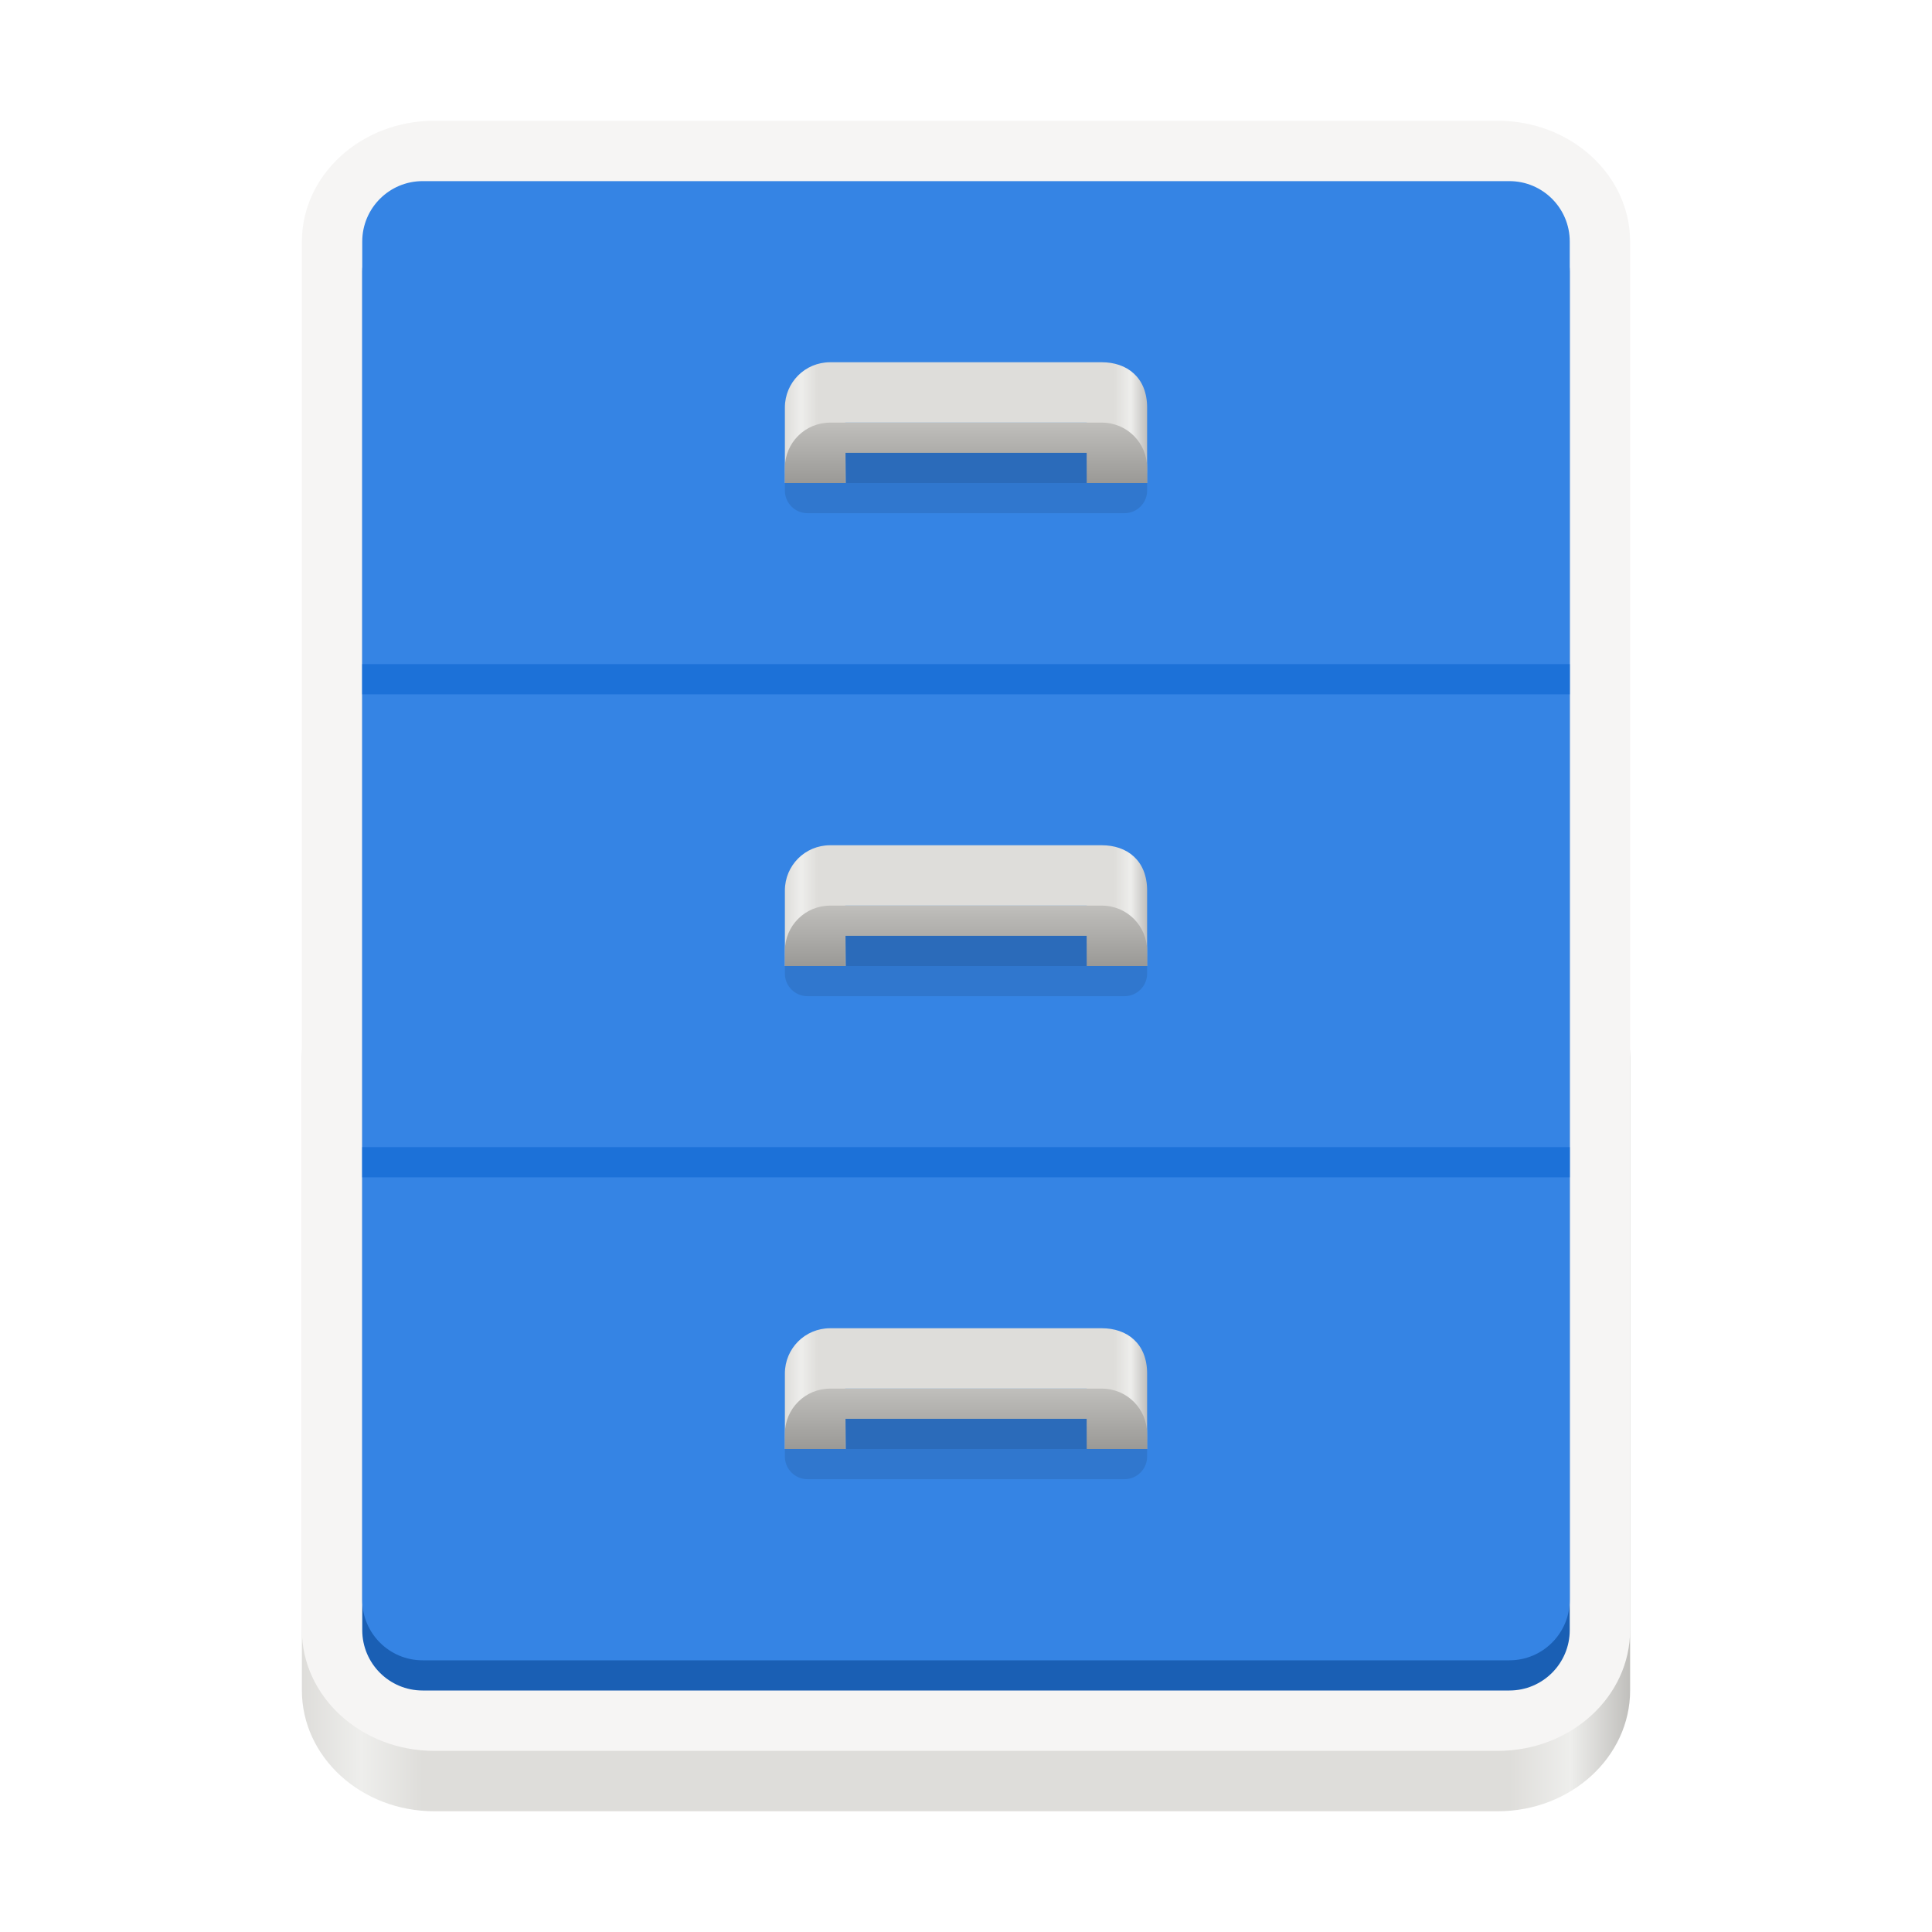
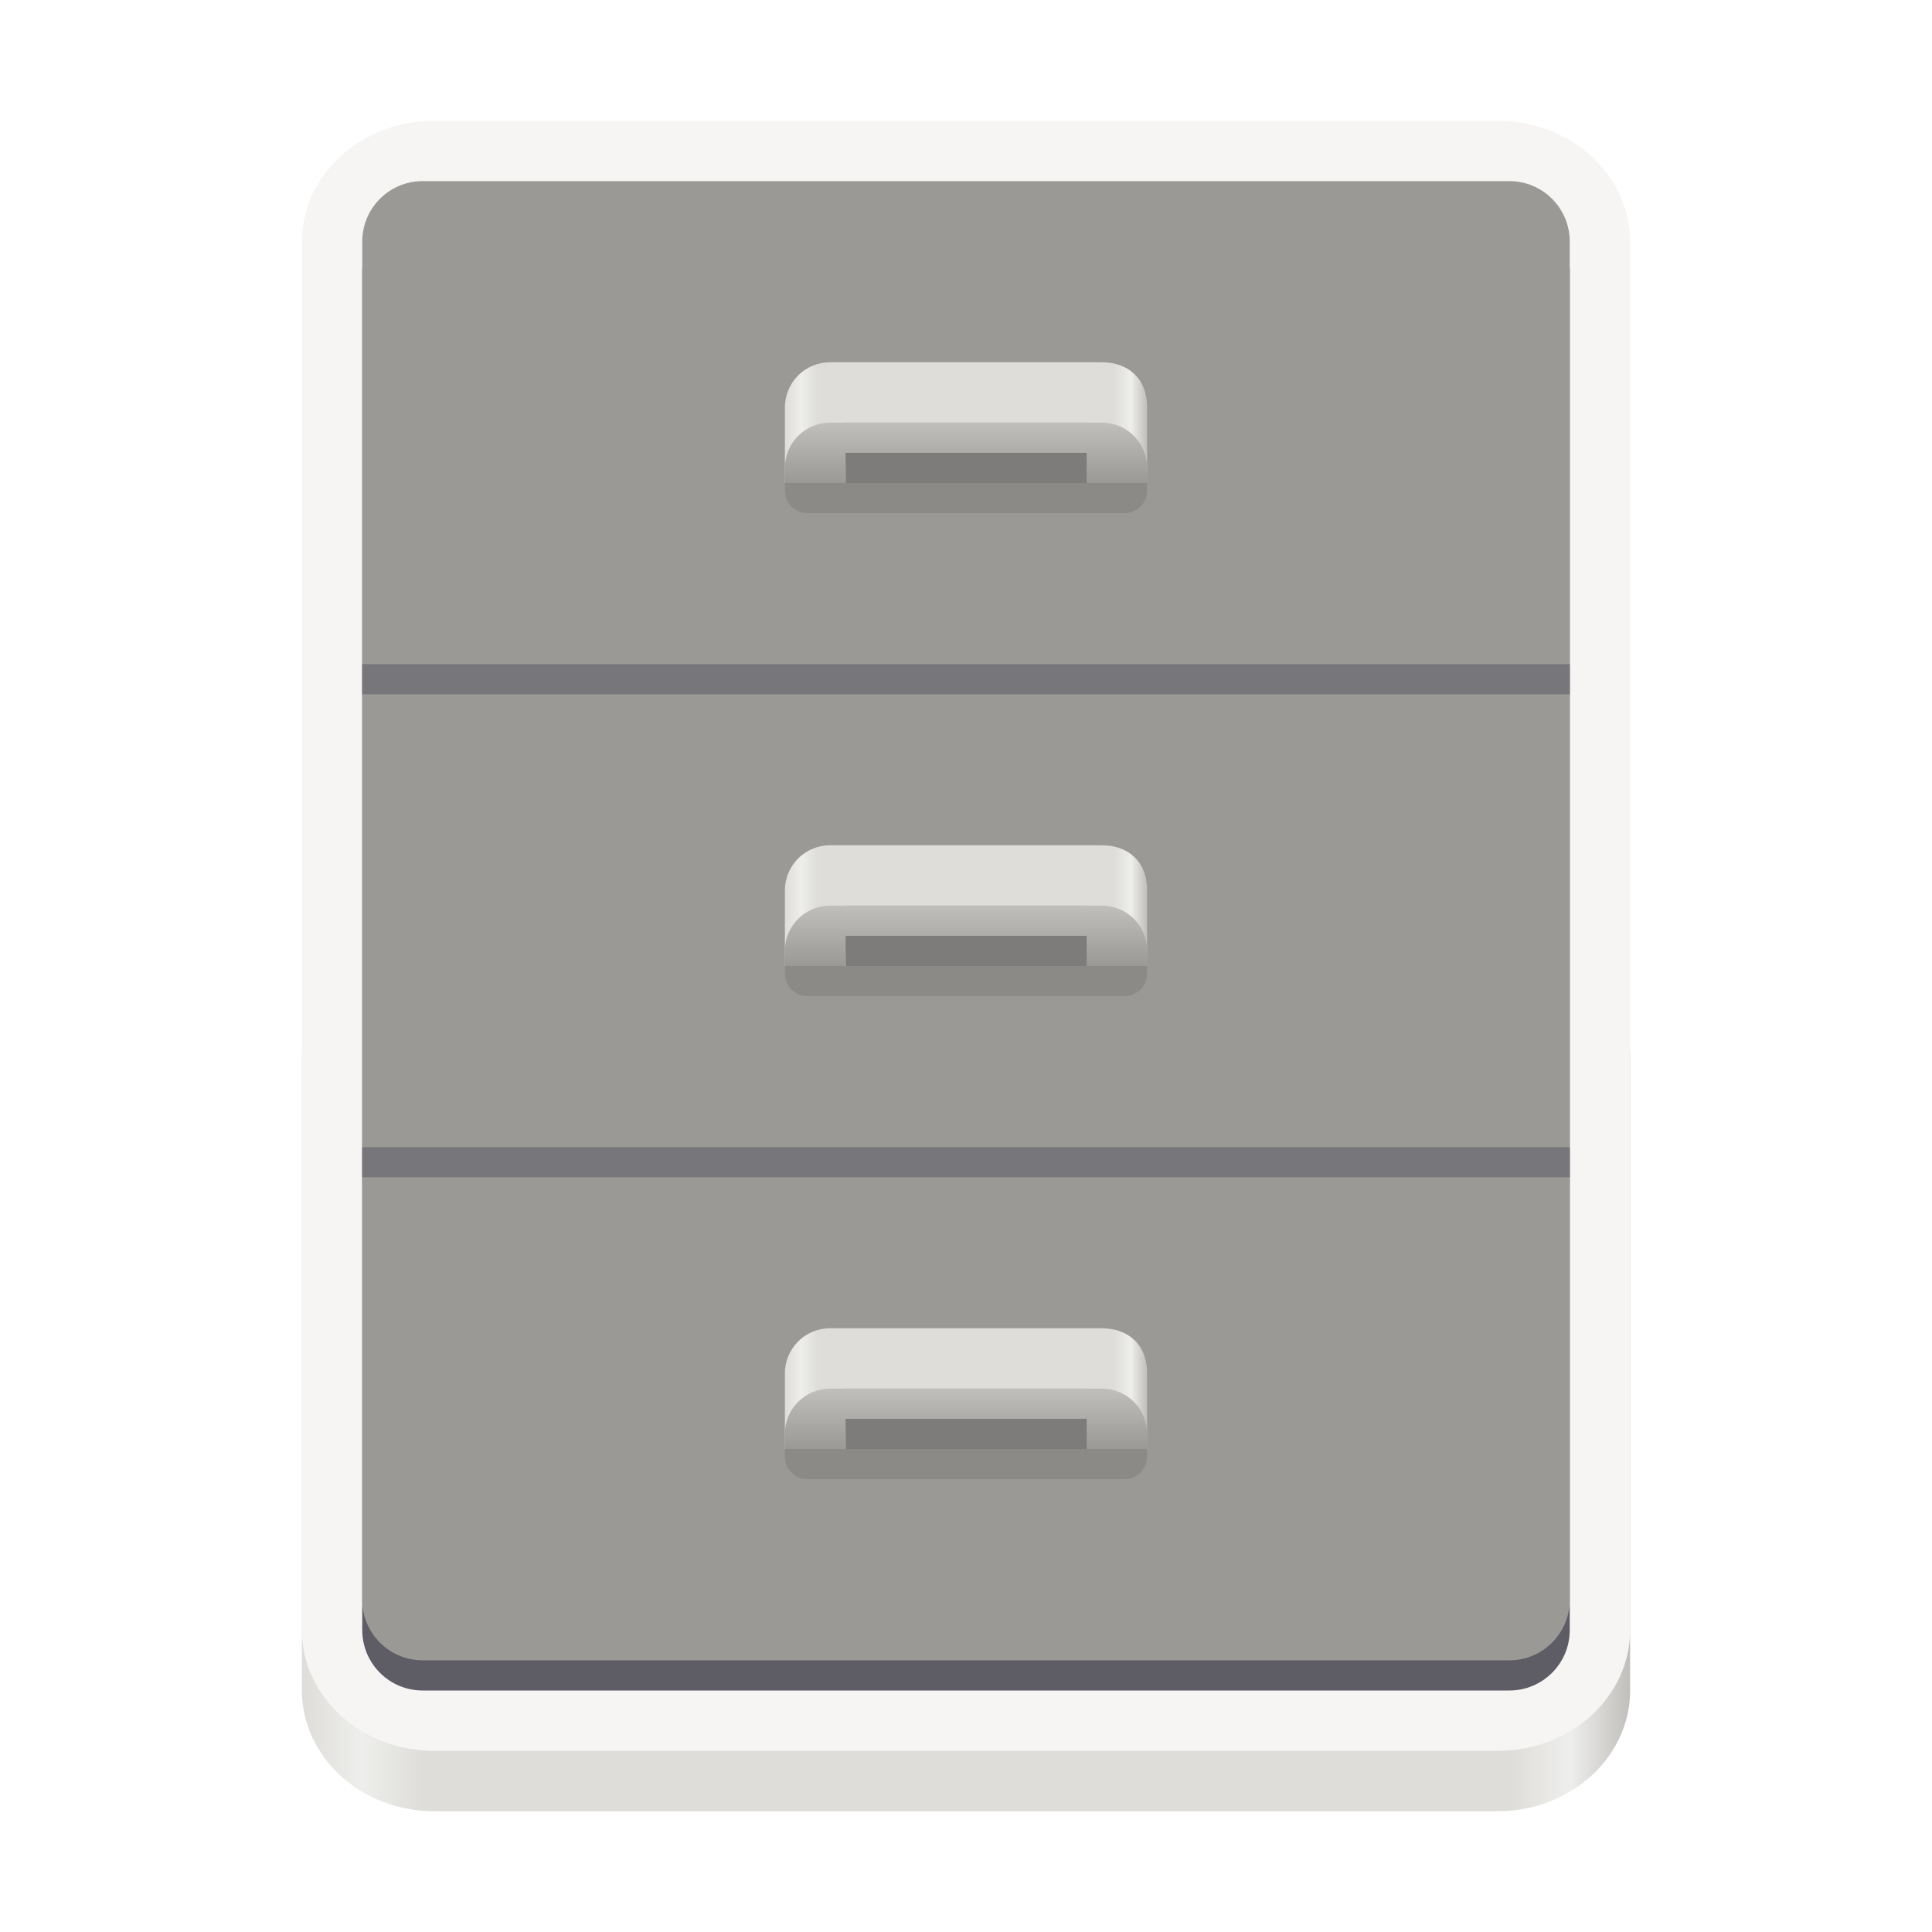
- <svg xmlns="http://www.w3.org/2000/svg" xmlns:xlink="http://www.w3.org/1999/xlink" viewBox="0 0 128 128" style="display:inline;enable-background:new" version="1.0" id="svg11300" height="128" width="128">
-   <defs id="defs3">
-     <linearGradient id="linearGradient1245">
-       <stop id="stop1241" offset="0" style="stop-color:#9a9996;stop-opacity:1" />
-       <stop id="stop1243" offset="1" style="stop-color:#c0bfbc;stop-opacity:1" />
+ <svg xmlns="http://www.w3.org/2000/svg" width="128" height="128" viewBox="0 0 128 128" fill="none">
+   <path d="M99.227 62H28.773C23.928 62 20 65.59 20 70.018V111.982C20 116.41 23.928 120 28.773 120H99.227C104.072 120 108 116.41 108 111.982V70.018C108 65.59 104.072 62 99.227 62Z" fill="url(#paint0_linear_23_168)" />
+   <path d="M99.227 8H28.773C23.928 8 20 11.59 20 16.018V107.982C20 112.41 23.928 116 28.773 116H99.227C104.072 116 108 112.41 108 107.982V16.018C108 11.59 104.072 8 99.227 8Z" fill="#F6F5F4" />
+   <path d="M100 14H28C25.791 14 24 15.792 24 18.002V107.998C24 110.208 25.791 112 28 112H100C102.209 112 104 110.208 104 107.998V18.002C104 15.792 102.209 14 100 14Z" fill="#5E5C64" />
+   <path d="M100 12H28C25.791 12 24 13.792 24 16.002V105.998C24 108.208 25.791 110 28 110H100C102.209 110 104 108.208 104 105.998V16.002C104 13.792 102.209 12 100 12Z" fill="#9A9996" />
+   <path d="M104 44H24V46H104V44Z" fill="#77767B" />
+   <path d="M104 76H24V78H104V76Z" fill="#77767B" />
+   <path d="M55 24H73C74.662 24 76 25 76 27V32H72.031L72 28H56L56.031 32H52V27C52 25.338 53.338 24 55 24Z" fill="url(#paint1_linear_23_168)" />
+   <path opacity="0.1" d="M74.5 30H53.5C52.672 30 52 30.672 52 31.5V32.5C52 33.328 52.672 34 53.5 34H74.5C75.328 34 76 33.328 76 32.5V31.5C76 30.672 75.328 30 74.5 30Z" fill="black" />
+   <path d="M55 28C53.338 28 52 29.338 52 31V32H56V30H72V32H76V31C76 29.338 74.662 28 73 28H55Z" fill="url(#paint2_linear_23_168)" />
+   <path opacity="0.1" d="M72 30H56V32H72V30Z" fill="black" />
+   <path d="M55 56H73C74.662 56 76 57 76 59V64H72.031L72 60H56L56.031 64H52V59C52 57.338 53.338 56 55 56Z" fill="url(#paint3_linear_23_168)" />
+   <path opacity="0.1" d="M74.5 62H53.5C52.672 62 52 62.672 52 63.5V64.5C52 65.328 52.672 66 53.5 66H74.5C75.328 66 76 65.328 76 64.5V63.5C76 62.672 75.328 62 74.5 62Z" fill="black" />
+   <path d="M55 60C53.338 60 52 61.338 52 63V64H56V62H72V64H76V63C76 61.338 74.662 60 73 60H55Z" fill="url(#paint4_linear_23_168)" />
+   <path opacity="0.1" d="M72 62H56V64H72V62Z" fill="black" />
+   <path d="M55 88H73C74.662 88 76 89 76 91V96H72.031L72 92H56L56.031 96H52V91C52 89.338 53.338 88 55 88Z" fill="url(#paint5_linear_23_168)" />
+   <path opacity="0.1" d="M74.5 94H53.5C52.672 94 52 94.672 52 95.5V96.5C52 97.328 52.672 98 53.5 98H74.5C75.328 98 76 97.328 76 96.5V95.5C76 94.672 75.328 94 74.5 94Z" fill="black" />
+   <path d="M55 92C53.338 92 52 93.338 52 95V96H56V94H72V96H76V95C76 93.338 74.662 92 73 92H55Z" fill="url(#paint6_linear_23_168)" />
+   <path opacity="0.1" d="M72 94H56V96H72V94Z" fill="black" />
+   <defs>
+     <linearGradient id="paint0_linear_23_168" x1="20" y1="66" x2="108" y2="66" gradientUnits="userSpaceOnUse">
+       <stop stop-color="#DEDDDA" />
+       <stop offset="0.045" stop-color="#EEEEEC" />
+       <stop offset="0.091" stop-color="#DEDDDA" />
+       <stop offset="0.909" stop-color="#DEDDDA" />
+       <stop offset="0.955" stop-color="#EEEEEC" />
+       <stop offset="1" stop-color="#C0BFBC" />
    </linearGradient>
-     <linearGradient id="linearGradient1697">
-       <stop style="stop-color:#deddda;stop-opacity:1" offset="0" id="stop1685" />
-       <stop id="stop1687" offset="0.045" style="stop-color:#eeeeec;stop-opacity:1" />
-       <stop style="stop-color:#deddda;stop-opacity:1" offset="0.091" id="stop1689" />
-       <stop id="stop1691" offset="0.909" style="stop-color:#deddda;stop-opacity:1" />
-       <stop style="stop-color:#eeeeec;stop-opacity:1" offset="0.955" id="stop1693" />
-       <stop style="stop-color:#c0bfbc;stop-opacity:1" offset="1" id="stop1695" />
+     <linearGradient id="paint1_linear_23_168" x1="52" y1="44" x2="76" y2="44" gradientUnits="userSpaceOnUse">
+       <stop stop-color="#DEDDDA" />
+       <stop offset="0.045" stop-color="#EEEEEC" />
+       <stop offset="0.091" stop-color="#DEDDDA" />
+       <stop offset="0.909" stop-color="#DEDDDA" />
+       <stop offset="0.955" stop-color="#EEEEEC" />
+       <stop offset="1" stop-color="#C0BFBC" />
    </linearGradient>
-     <linearGradient gradientUnits="userSpaceOnUse" y2="238" x2="108" y1="238" x1="20" id="linearGradient1049" xlink:href="#linearGradient1697" />
-     <linearGradient y2="238" x2="74" y1="238" x1="50" gradientTransform="translate(2,-22)" gradientUnits="userSpaceOnUse" id="linearGradient1185" xlink:href="#linearGradient1697" />
-     <linearGradient y2="200" x2="65" y1="204" x1="65" gradientUnits="userSpaceOnUse" id="linearGradient1348" xlink:href="#linearGradient1245" />
+     <linearGradient id="paint2_linear_23_168" x1="65" y1="32" x2="65" y2="28" gradientUnits="userSpaceOnUse">
+       <stop stop-color="#9A9996" />
+       <stop offset="1" stop-color="#C0BFBC" />
+     </linearGradient>
+     <linearGradient id="paint3_linear_23_168" x1="52" y1="76" x2="76" y2="76" gradientUnits="userSpaceOnUse">
+       <stop stop-color="#DEDDDA" />
+       <stop offset="0.045" stop-color="#EEEEEC" />
+       <stop offset="0.091" stop-color="#DEDDDA" />
+       <stop offset="0.909" stop-color="#DEDDDA" />
+       <stop offset="0.955" stop-color="#EEEEEC" />
+       <stop offset="1" stop-color="#C0BFBC" />
+     </linearGradient>
+     <linearGradient id="paint4_linear_23_168" x1="65" y1="64" x2="65" y2="60" gradientUnits="userSpaceOnUse">
+       <stop stop-color="#9A9996" />
+       <stop offset="1" stop-color="#C0BFBC" />
+     </linearGradient>
+     <linearGradient id="paint5_linear_23_168" x1="52" y1="108" x2="76" y2="108" gradientUnits="userSpaceOnUse">
+       <stop stop-color="#DEDDDA" />
+       <stop offset="0.045" stop-color="#EEEEEC" />
+       <stop offset="0.091" stop-color="#DEDDDA" />
+       <stop offset="0.909" stop-color="#DEDDDA" />
+       <stop offset="0.955" stop-color="#EEEEEC" />
+       <stop offset="1" stop-color="#C0BFBC" />
+     </linearGradient>
+     <linearGradient id="paint6_linear_23_168" x1="65" y1="96" x2="65" y2="92" gradientUnits="userSpaceOnUse">
+       <stop stop-color="#9A9996" />
+       <stop offset="1" stop-color="#C0BFBC" />
+     </linearGradient>
  </defs>
-   <g transform="translate(0,-172)" style="display:inline" id="layer1">
-     <g style="display:inline" id="layer9">
-       <g transform="matrix(0.25,0,0,-0.25,-6,217)" id="g15447-1" />
-       <g id="g1207">
-         <rect ry="8.018" rx="8.773" y="234" x="20" height="58" width="88" id="rect1041" style="opacity:1;vector-effect:none;fill:url(#linearGradient1049);fill-opacity:1;stroke:none;stroke-width:0.012px;stroke-linecap:butt;stroke-linejoin:miter;stroke-miterlimit:4;stroke-dasharray:none;stroke-dashoffset:0;stroke-opacity:1;marker:none;marker-start:none;marker-mid:none;marker-end:none;paint-order:normal" />
-         <rect style="opacity:1;vector-effect:none;fill:#f6f5f4;fill-opacity:1;stroke:none;stroke-width:0.012px;stroke-linecap:butt;stroke-linejoin:miter;stroke-miterlimit:4;stroke-dasharray:none;stroke-dashoffset:0;stroke-opacity:1;marker:none;marker-start:none;marker-mid:none;marker-end:none;paint-order:normal" id="rect15435-6" width="88" height="108" x="20" y="180" rx="8.773" ry="8.018" />
-         <rect ry="4.002" rx="4" y="186" x="24" height="98" width="80" id="rect1167" style="display:inline;opacity:1;vector-effect:none;fill:#1a5fb4;fill-opacity:1;stroke:none;stroke-width:0.012px;stroke-linecap:butt;stroke-linejoin:miter;stroke-miterlimit:4;stroke-dasharray:none;stroke-dashoffset:0;stroke-opacity:1;marker:none;marker-start:none;marker-mid:none;marker-end:none;paint-order:normal;enable-background:new" />
-         <rect style="display:inline;opacity:1;vector-effect:none;fill:#3584e4;fill-opacity:1;stroke:none;stroke-width:0.012px;stroke-linecap:butt;stroke-linejoin:miter;stroke-miterlimit:4;stroke-dasharray:none;stroke-dashoffset:0;stroke-opacity:1;marker:none;marker-start:none;marker-mid:none;marker-end:none;paint-order:normal;enable-background:new" id="rect15441-8" width="80" height="98" x="24" y="184" rx="4" ry="4.002" />
-         <rect style="display:inline;opacity:1;vector-effect:none;fill:#1c71d8;fill-opacity:1;stroke:none;stroke-width:0.012px;stroke-linecap:butt;stroke-linejoin:miter;stroke-miterlimit:4;stroke-dasharray:none;stroke-dashoffset:0;stroke-opacity:1;marker:none;marker-start:none;marker-mid:none;marker-end:none;paint-order:normal;enable-background:new" id="rect15443-6" width="80" height="2" x="24" y="216" rx="0" ry="0" />
-         <rect style="display:inline;opacity:1;vector-effect:none;fill:#1c71d8;fill-opacity:1;stroke:none;stroke-width:0.012px;stroke-linecap:butt;stroke-linejoin:miter;stroke-miterlimit:4;stroke-dasharray:none;stroke-dashoffset:0;stroke-opacity:1;marker:none;marker-start:none;marker-mid:none;marker-end:none;paint-order:normal;enable-background:new" id="rect15461-2" width="80" height="2" x="24" y="248" rx="0" ry="0" />
-         <g id="g1088">
-           <path id="path26035" d="m 55,196 h 18 c 1.662,0 3,1 3,3 v 5 H 72.031 L 72,200 H 56 l 0.031,4 H 52 v -5 c 0,-1.662 1.338,-3 3,-3 z" style="opacity:1;vector-effect:none;fill:url(#linearGradient1185);fill-opacity:1;stroke:none;stroke-width:0.012px;stroke-linecap:butt;stroke-linejoin:miter;stroke-miterlimit:4;stroke-dasharray:none;stroke-dashoffset:0;stroke-opacity:1;marker:none;marker-start:none;marker-mid:none;marker-end:none;paint-order:normal" />
-           <rect style="opacity:0.1;fill:#000000;fill-opacity:1;stroke:none;stroke-width:4;stroke-linecap:butt;stroke-linejoin:miter;stroke-miterlimit:4;stroke-dasharray:none;stroke-dashoffset:0;stroke-opacity:1" id="rect1059" width="24" height="4" x="52" y="202" ry="1.5" />
-           <path style="opacity:1;fill:url(#linearGradient1348);fill-opacity:1;stroke:none;stroke-width:4;stroke-linecap:butt;stroke-linejoin:miter;stroke-miterlimit:4;stroke-dasharray:none;stroke-dashoffset:0;stroke-opacity:1" d="m 55,200 c -1.662,0 -3,1.338 -3,3 v 1 h 4 v -2 h 16 v 2 h 4 v -1 c 0,-1.662 -1.338,-3 -3,-3 z" id="rect1061" />
-           <rect y="202" x="56" height="2" width="16" id="rect1189" style="opacity:0.1;fill:#000000;fill-opacity:1;stroke:none;stroke-width:4;stroke-linecap:butt;stroke-linejoin:miter;stroke-miterlimit:4;stroke-dasharray:none;stroke-dashoffset:0;stroke-opacity:1" />
-         </g>
-         <use x="0" y="0" xlink:href="#g1088" id="use1090" transform="translate(0,32)" width="100%" height="100%" />
-         <use height="100%" width="100%" transform="translate(0,64)" id="use1092" xlink:href="#g1088" y="0" x="0" />
-       </g>
-     </g>
-   </g>
</svg>
